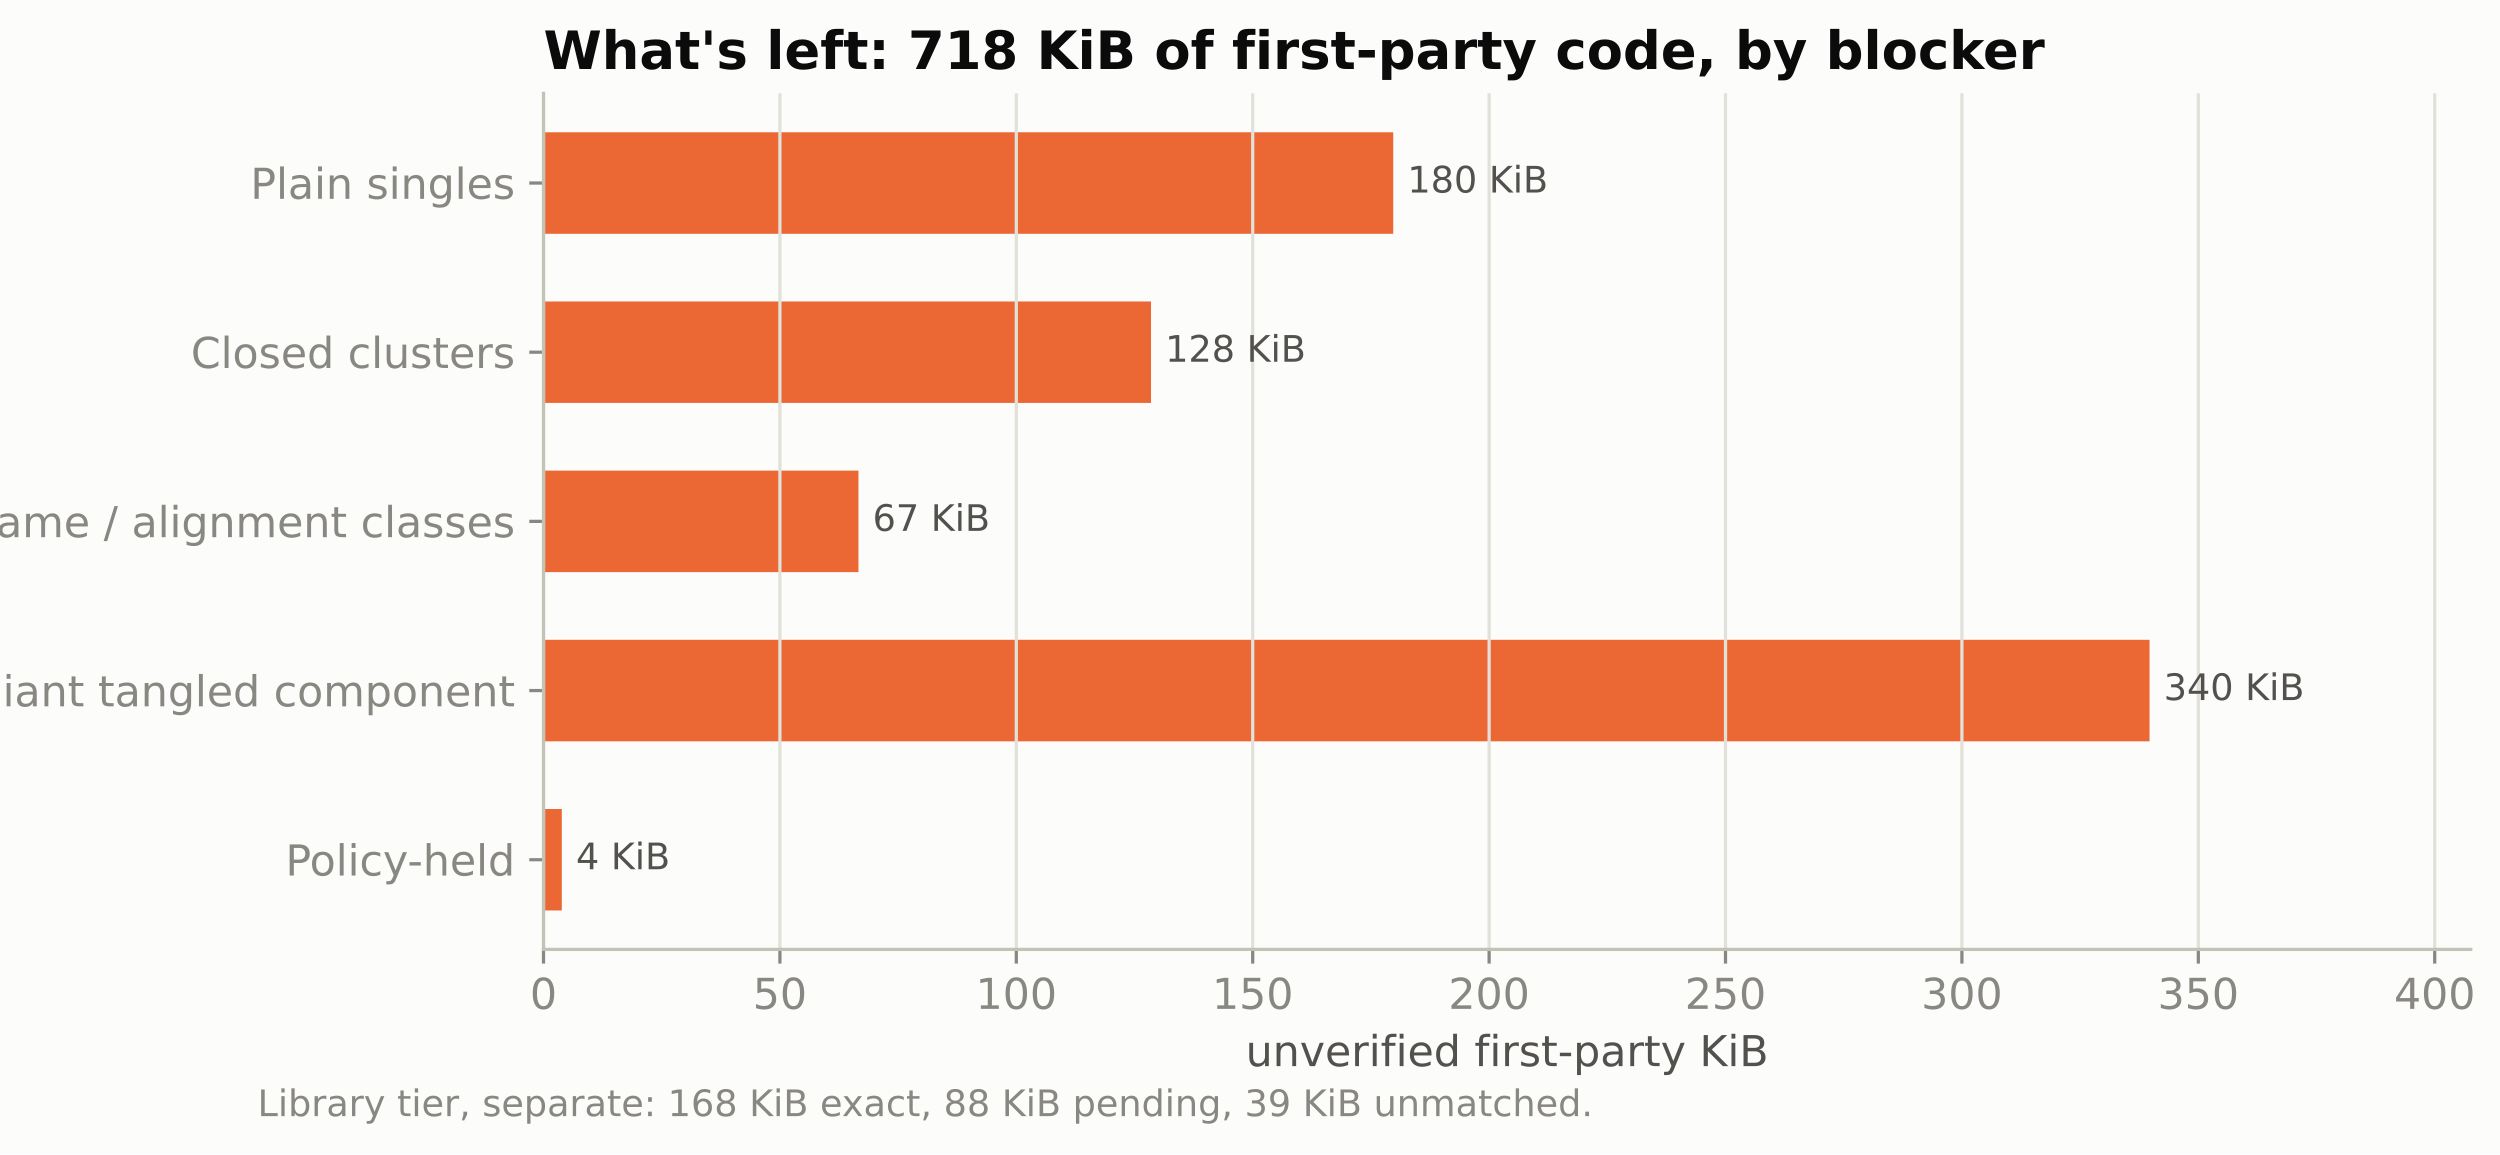
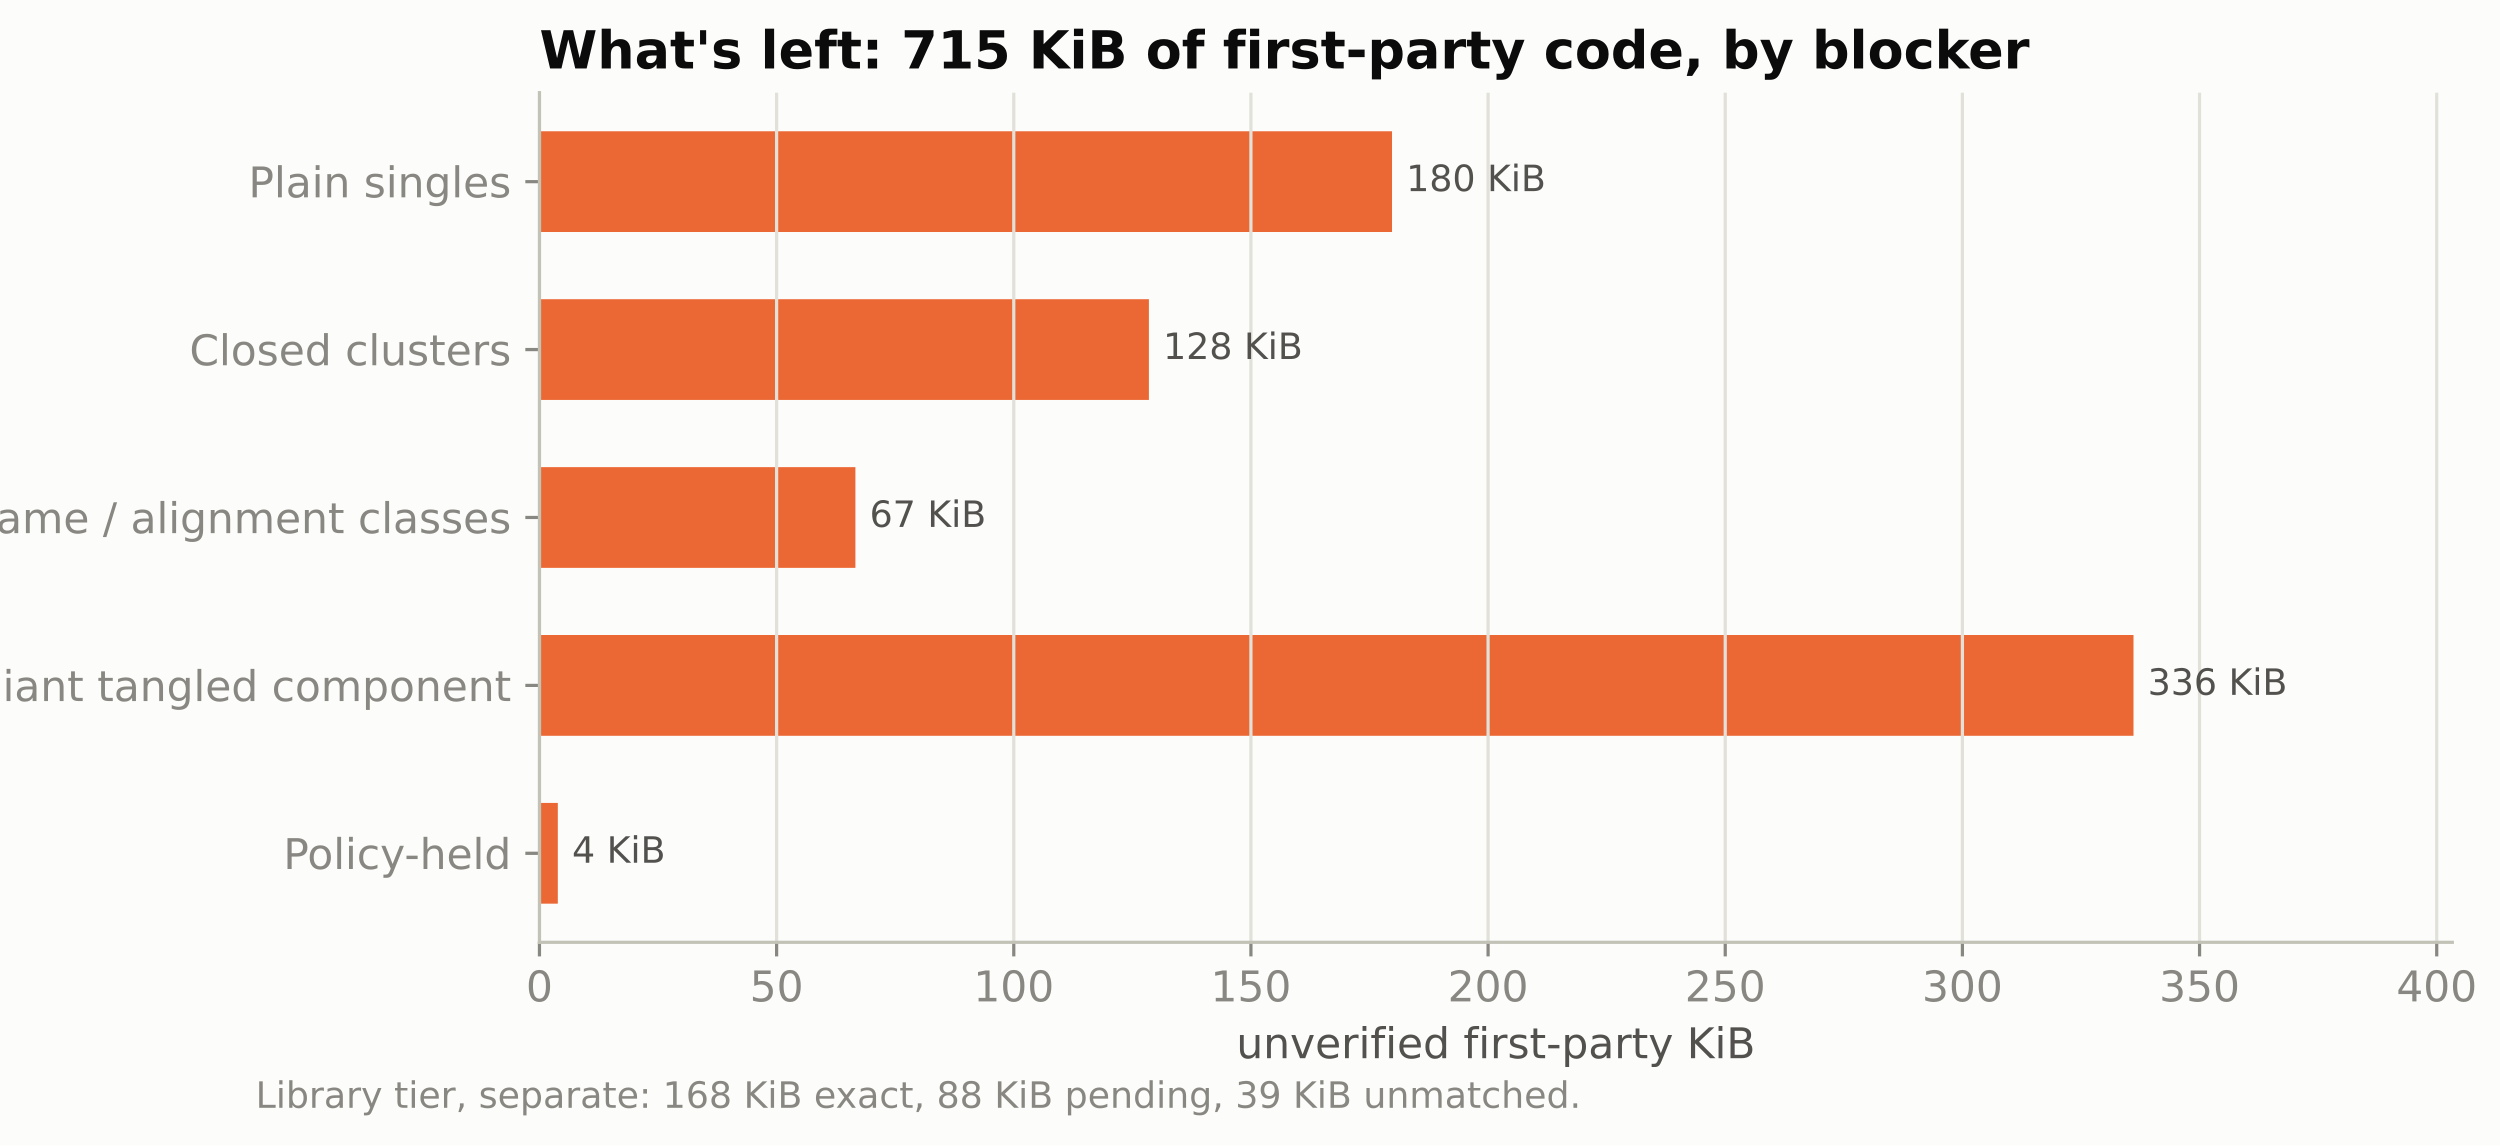
- <svg xmlns="http://www.w3.org/2000/svg" xmlns:xlink="http://www.w3.org/1999/xlink" width="615.259pt" height="284.006pt" viewBox="0 0 615.259 284.006" version="1.1">
+ <svg xmlns="http://www.w3.org/2000/svg" xmlns:xlink="http://www.w3.org/1999/xlink" width="619.884pt" height="284.006pt" viewBox="0 0 619.884 284.006" version="1.1">
  <defs>
    <style type="text/css">*{stroke-linejoin: round; stroke-linecap: butt}</style>
  </defs>
  <g id="figure_1">
    <g id="patch_1">
-       <path d="M -0 284.006  L 615.259 284.006  L 615.259 0  L -0 0  z " style="fill: #fcfcfb" />
+       <path d="M -0 284.006  L 619.884 284.006  L 619.884 0  L -0 0  z " style="fill: #fcfcfb" />
    </g>
    <g id="axes_1">
      <g id="patch_2">
        <path d="M 133.759 233.648  L 608.059 233.648  L 608.059 22.976  L 133.759 22.976  z " style="fill: #fcfcfb" />
      </g>
      <g id="patch_3">
-         <path d="M 133.759 224.072  L 138.264 224.072  L 138.264 199.092  L 133.759 199.092  z " clip-path="url(#pe3470cc458)" style="fill: #eb6834" />
+         <path d="M 133.759 224.072  L 138.313 224.072  L 138.313 199.092  L 133.759 199.092  z " clip-path="url(#pe3470cc458)" style="fill: #eb6834" />
      </g>
      <g id="patch_4">
        <path d="M 133.759 182.438  L 529.009 182.438  L 529.009 157.457  L 133.759 157.457  z " clip-path="url(#pe3470cc458)" style="fill: #eb6834" />
      </g>
      <g id="patch_5">
-         <path d="M 133.759 140.803  L 211.268 140.803  L 211.268 115.822  L 133.759 115.822  z " clip-path="url(#pe3470cc458)" style="fill: #eb6834" />
+         <path d="M 133.759 140.803  L 212.101 140.803  L 212.101 115.822  L 133.759 115.822  z " clip-path="url(#pe3470cc458)" style="fill: #eb6834" />
      </g>
      <g id="patch_6">
-         <path d="M 133.759 99.168  L 283.27 99.168  L 283.27 74.187  L 133.759 74.187  z " clip-path="url(#pe3470cc458)" style="fill: #eb6834" />
+         <path d="M 133.759 99.168  L 284.876 99.168  L 284.876 74.187  L 133.759 74.187  z " clip-path="url(#pe3470cc458)" style="fill: #eb6834" />
      </g>
      <g id="patch_7">
-         <path d="M 133.759 57.533  L 342.879 57.533  L 342.879 32.552  L 133.759 32.552  z " clip-path="url(#pe3470cc458)" style="fill: #eb6834" />
+         <path d="M 133.759 57.533  L 345.155 57.533  L 345.155 32.552  L 133.759 32.552  z " clip-path="url(#pe3470cc458)" style="fill: #eb6834" />
      </g>
      <g id="matplotlib.axis_1">
        <g id="xtick_1">
          <g id="line2d_1">
            <path d="M 133.759 233.648  L 133.759 22.976  " clip-path="url(#pe3470cc458)" style="fill: none; stroke: #e1e0d9; stroke-width: 0.8; stroke-linecap: square" />
          </g>
          <g id="line2d_2">
            <defs>
              <path id="mc9588ca993" d="M 0 0  L 0 3.5  " style="stroke: #898781; stroke-width: 0.8" />
            </defs>
            <g>
              <use xlink:href="#mc9588ca993" x="133.759" y="233.648" style="fill: #898781; stroke: #898781; stroke-width: 0.8" />
            </g>
          </g>
          <g id="text_1">
            <text style="font-size: 10.5px; font-family: 'Segoe UI', 'DejaVu Sans', 'Bitstream Vera Sans', 'Computer Modern Sans Serif', 'Lucida Grande', 'Verdana', 'Geneva', 'Lucid', 'Arial', 'Helvetica', 'Avant Garde', sans-serif; text-anchor: middle; fill: #898781" x="133.759" y="248.293" transform="rotate(-0 133.7589 248.2927)">0</text>
          </g>
        </g>
        <g id="xtick_2">
          <g id="line2d_3">
-             <path d="M 191.938 233.648  L 191.938 22.976  " clip-path="url(#pe3470cc458)" style="fill: none; stroke: #e1e0d9; stroke-width: 0.8; stroke-linecap: square" />
+             <path d="M 192.563 233.648  L 192.563 22.976  " clip-path="url(#pe3470cc458)" style="fill: none; stroke: #e1e0d9; stroke-width: 0.8; stroke-linecap: square" />
          </g>
          <g id="line2d_4">
            <g>
-               <use xlink:href="#mc9588ca993" x="191.938" y="233.648" style="fill: #898781; stroke: #898781; stroke-width: 0.8" />
+               <use xlink:href="#mc9588ca993" x="192.563" y="233.648" style="fill: #898781; stroke: #898781; stroke-width: 0.8" />
            </g>
          </g>
          <g id="text_2">
-             <text style="font-size: 10.5px; font-family: 'Segoe UI', 'DejaVu Sans', 'Bitstream Vera Sans', 'Computer Modern Sans Serif', 'Lucida Grande', 'Verdana', 'Geneva', 'Lucid', 'Arial', 'Helvetica', 'Avant Garde', sans-serif; text-anchor: middle; fill: #898781" x="191.938" y="248.293" transform="rotate(-0 191.9382 248.2927)">50</text>
+             <text style="font-size: 10.5px; font-family: 'Segoe UI', 'DejaVu Sans', 'Bitstream Vera Sans', 'Computer Modern Sans Serif', 'Lucida Grande', 'Verdana', 'Geneva', 'Lucid', 'Arial', 'Helvetica', 'Avant Garde', sans-serif; text-anchor: middle; fill: #898781" x="192.563" y="248.293" transform="rotate(-0 192.5632 248.2927)">50</text>
          </g>
        </g>
        <g id="xtick_3">
          <g id="line2d_5">
-             <path d="M 250.118 233.648  L 250.118 22.976  " clip-path="url(#pe3470cc458)" style="fill: none; stroke: #e1e0d9; stroke-width: 0.8; stroke-linecap: square" />
+             <path d="M 251.368 233.648  L 251.368 22.976  " clip-path="url(#pe3470cc458)" style="fill: none; stroke: #e1e0d9; stroke-width: 0.8; stroke-linecap: square" />
          </g>
          <g id="line2d_6">
            <g>
-               <use xlink:href="#mc9588ca993" x="250.118" y="233.648" style="fill: #898781; stroke: #898781; stroke-width: 0.8" />
+               <use xlink:href="#mc9588ca993" x="251.368" y="233.648" style="fill: #898781; stroke: #898781; stroke-width: 0.8" />
            </g>
          </g>
          <g id="text_3">
-             <text style="font-size: 10.5px; font-family: 'Segoe UI', 'DejaVu Sans', 'Bitstream Vera Sans', 'Computer Modern Sans Serif', 'Lucida Grande', 'Verdana', 'Geneva', 'Lucid', 'Arial', 'Helvetica', 'Avant Garde', sans-serif; text-anchor: middle; fill: #898781" x="250.118" y="248.293" transform="rotate(-0 250.1175 248.2927)">100</text>
+             <text style="font-size: 10.5px; font-family: 'Segoe UI', 'DejaVu Sans', 'Bitstream Vera Sans', 'Computer Modern Sans Serif', 'Lucida Grande', 'Verdana', 'Geneva', 'Lucid', 'Arial', 'Helvetica', 'Avant Garde', sans-serif; text-anchor: middle; fill: #898781" x="251.368" y="248.293" transform="rotate(-0 251.3675 248.2927)">100</text>
          </g>
        </g>
        <g id="xtick_4">
          <g id="line2d_7">
-             <path d="M 308.297 233.648  L 308.297 22.976  " clip-path="url(#pe3470cc458)" style="fill: none; stroke: #e1e0d9; stroke-width: 0.8; stroke-linecap: square" />
+             <path d="M 310.172 233.648  L 310.172 22.976  " clip-path="url(#pe3470cc458)" style="fill: none; stroke: #e1e0d9; stroke-width: 0.8; stroke-linecap: square" />
          </g>
          <g id="line2d_8">
            <g>
-               <use xlink:href="#mc9588ca993" x="308.297" y="233.648" style="fill: #898781; stroke: #898781; stroke-width: 0.8" />
+               <use xlink:href="#mc9588ca993" x="310.172" y="233.648" style="fill: #898781; stroke: #898781; stroke-width: 0.8" />
            </g>
          </g>
          <g id="text_4">
-             <text style="font-size: 10.5px; font-family: 'Segoe UI', 'DejaVu Sans', 'Bitstream Vera Sans', 'Computer Modern Sans Serif', 'Lucida Grande', 'Verdana', 'Geneva', 'Lucid', 'Arial', 'Helvetica', 'Avant Garde', sans-serif; text-anchor: middle; fill: #898781" x="308.297" y="248.293" transform="rotate(-0 308.2968 248.2927)">150</text>
+             <text style="font-size: 10.5px; font-family: 'Segoe UI', 'DejaVu Sans', 'Bitstream Vera Sans', 'Computer Modern Sans Serif', 'Lucida Grande', 'Verdana', 'Geneva', 'Lucid', 'Arial', 'Helvetica', 'Avant Garde', sans-serif; text-anchor: middle; fill: #898781" x="310.172" y="248.293" transform="rotate(-0 310.1719 248.2927)">150</text>
          </g>
        </g>
        <g id="xtick_5">
          <g id="line2d_9">
-             <path d="M 366.476 233.648  L 366.476 22.976  " clip-path="url(#pe3470cc458)" style="fill: none; stroke: #e1e0d9; stroke-width: 0.8; stroke-linecap: square" />
+             <path d="M 368.976 233.648  L 368.976 22.976  " clip-path="url(#pe3470cc458)" style="fill: none; stroke: #e1e0d9; stroke-width: 0.8; stroke-linecap: square" />
          </g>
          <g id="line2d_10">
            <g>
-               <use xlink:href="#mc9588ca993" x="366.476" y="233.648" style="fill: #898781; stroke: #898781; stroke-width: 0.8" />
+               <use xlink:href="#mc9588ca993" x="368.976" y="233.648" style="fill: #898781; stroke: #898781; stroke-width: 0.8" />
            </g>
          </g>
          <g id="text_5">
-             <text style="font-size: 10.5px; font-family: 'Segoe UI', 'DejaVu Sans', 'Bitstream Vera Sans', 'Computer Modern Sans Serif', 'Lucida Grande', 'Verdana', 'Geneva', 'Lucid', 'Arial', 'Helvetica', 'Avant Garde', sans-serif; text-anchor: middle; fill: #898781" x="366.476" y="248.293" transform="rotate(-0 366.4761 248.2927)">200</text>
+             <text style="font-size: 10.5px; font-family: 'Segoe UI', 'DejaVu Sans', 'Bitstream Vera Sans', 'Computer Modern Sans Serif', 'Lucida Grande', 'Verdana', 'Geneva', 'Lucid', 'Arial', 'Helvetica', 'Avant Garde', sans-serif; text-anchor: middle; fill: #898781" x="368.976" y="248.293" transform="rotate(-0 368.9762 248.2927)">200</text>
          </g>
        </g>
        <g id="xtick_6">
          <g id="line2d_11">
-             <path d="M 424.655 233.648  L 424.655 22.976  " clip-path="url(#pe3470cc458)" style="fill: none; stroke: #e1e0d9; stroke-width: 0.8; stroke-linecap: square" />
+             <path d="M 427.78 233.648  L 427.78 22.976  " clip-path="url(#pe3470cc458)" style="fill: none; stroke: #e1e0d9; stroke-width: 0.8; stroke-linecap: square" />
          </g>
          <g id="line2d_12">
            <g>
-               <use xlink:href="#mc9588ca993" x="424.655" y="233.648" style="fill: #898781; stroke: #898781; stroke-width: 0.8" />
+               <use xlink:href="#mc9588ca993" x="427.78" y="233.648" style="fill: #898781; stroke: #898781; stroke-width: 0.8" />
            </g>
          </g>
          <g id="text_6">
-             <text style="font-size: 10.5px; font-family: 'Segoe UI', 'DejaVu Sans', 'Bitstream Vera Sans', 'Computer Modern Sans Serif', 'Lucida Grande', 'Verdana', 'Geneva', 'Lucid', 'Arial', 'Helvetica', 'Avant Garde', sans-serif; text-anchor: middle; fill: #898781" x="424.655" y="248.293" transform="rotate(-0 424.6555 248.2927)">250</text>
+             <text style="font-size: 10.5px; font-family: 'Segoe UI', 'DejaVu Sans', 'Bitstream Vera Sans', 'Computer Modern Sans Serif', 'Lucida Grande', 'Verdana', 'Geneva', 'Lucid', 'Arial', 'Helvetica', 'Avant Garde', sans-serif; text-anchor: middle; fill: #898781" x="427.78" y="248.293" transform="rotate(-0 427.7805 248.2927)">250</text>
          </g>
        </g>
        <g id="xtick_7">
          <g id="line2d_13">
-             <path d="M 482.835 233.648  L 482.835 22.976  " clip-path="url(#pe3470cc458)" style="fill: none; stroke: #e1e0d9; stroke-width: 0.8; stroke-linecap: square" />
+             <path d="M 486.585 233.648  L 486.585 22.976  " clip-path="url(#pe3470cc458)" style="fill: none; stroke: #e1e0d9; stroke-width: 0.8; stroke-linecap: square" />
          </g>
          <g id="line2d_14">
            <g>
-               <use xlink:href="#mc9588ca993" x="482.835" y="233.648" style="fill: #898781; stroke: #898781; stroke-width: 0.8" />
+               <use xlink:href="#mc9588ca993" x="486.585" y="233.648" style="fill: #898781; stroke: #898781; stroke-width: 0.8" />
            </g>
          </g>
          <g id="text_7">
-             <text style="font-size: 10.5px; font-family: 'Segoe UI', 'DejaVu Sans', 'Bitstream Vera Sans', 'Computer Modern Sans Serif', 'Lucida Grande', 'Verdana', 'Geneva', 'Lucid', 'Arial', 'Helvetica', 'Avant Garde', sans-serif; text-anchor: middle; fill: #898781" x="482.835" y="248.293" transform="rotate(-0 482.8348 248.2927)">300</text>
+             <text style="font-size: 10.5px; font-family: 'Segoe UI', 'DejaVu Sans', 'Bitstream Vera Sans', 'Computer Modern Sans Serif', 'Lucida Grande', 'Verdana', 'Geneva', 'Lucid', 'Arial', 'Helvetica', 'Avant Garde', sans-serif; text-anchor: middle; fill: #898781" x="486.585" y="248.293" transform="rotate(-0 486.5848 248.2927)">300</text>
          </g>
        </g>
        <g id="xtick_8">
          <g id="line2d_15">
-             <path d="M 541.014 233.648  L 541.014 22.976  " clip-path="url(#pe3470cc458)" style="fill: none; stroke: #e1e0d9; stroke-width: 0.8; stroke-linecap: square" />
+             <path d="M 545.389 233.648  L 545.389 22.976  " clip-path="url(#pe3470cc458)" style="fill: none; stroke: #e1e0d9; stroke-width: 0.8; stroke-linecap: square" />
          </g>
          <g id="line2d_16">
            <g>
-               <use xlink:href="#mc9588ca993" x="541.014" y="233.648" style="fill: #898781; stroke: #898781; stroke-width: 0.8" />
+               <use xlink:href="#mc9588ca993" x="545.389" y="233.648" style="fill: #898781; stroke: #898781; stroke-width: 0.8" />
            </g>
          </g>
          <g id="text_8">
-             <text style="font-size: 10.5px; font-family: 'Segoe UI', 'DejaVu Sans', 'Bitstream Vera Sans', 'Computer Modern Sans Serif', 'Lucida Grande', 'Verdana', 'Geneva', 'Lucid', 'Arial', 'Helvetica', 'Avant Garde', sans-serif; text-anchor: middle; fill: #898781" x="541.014" y="248.293" transform="rotate(-0 541.0141 248.2927)">350</text>
+             <text style="font-size: 10.5px; font-family: 'Segoe UI', 'DejaVu Sans', 'Bitstream Vera Sans', 'Computer Modern Sans Serif', 'Lucida Grande', 'Verdana', 'Geneva', 'Lucid', 'Arial', 'Helvetica', 'Avant Garde', sans-serif; text-anchor: middle; fill: #898781" x="545.389" y="248.293" transform="rotate(-0 545.3891 248.2927)">350</text>
          </g>
        </g>
        <g id="xtick_9">
          <g id="line2d_17">
-             <path d="M 599.193 233.648  L 599.193 22.976  " clip-path="url(#pe3470cc458)" style="fill: none; stroke: #e1e0d9; stroke-width: 0.8; stroke-linecap: square" />
+             <path d="M 604.193 233.648  L 604.193 22.976  " clip-path="url(#pe3470cc458)" style="fill: none; stroke: #e1e0d9; stroke-width: 0.8; stroke-linecap: square" />
          </g>
          <g id="line2d_18">
            <g>
-               <use xlink:href="#mc9588ca993" x="599.193" y="233.648" style="fill: #898781; stroke: #898781; stroke-width: 0.8" />
+               <use xlink:href="#mc9588ca993" x="604.193" y="233.648" style="fill: #898781; stroke: #898781; stroke-width: 0.8" />
            </g>
          </g>
          <g id="text_9">
-             <text style="font-size: 10.5px; font-family: 'Segoe UI', 'DejaVu Sans', 'Bitstream Vera Sans', 'Computer Modern Sans Serif', 'Lucida Grande', 'Verdana', 'Geneva', 'Lucid', 'Arial', 'Helvetica', 'Avant Garde', sans-serif; text-anchor: middle; fill: #898781" x="599.193" y="248.293" transform="rotate(-0 599.1934 248.2927)">400</text>
+             <text style="font-size: 10.5px; font-family: 'Segoe UI', 'DejaVu Sans', 'Bitstream Vera Sans', 'Computer Modern Sans Serif', 'Lucida Grande', 'Verdana', 'Geneva', 'Lucid', 'Arial', 'Helvetica', 'Avant Garde', sans-serif; text-anchor: middle; fill: #898781" x="604.193" y="248.293" transform="rotate(-0 604.1934 248.2927)">400</text>
          </g>
        </g>
        <g id="text_10">
          <text style="font-size: 10.5px; font-family: 'Segoe UI', 'DejaVu Sans', 'Bitstream Vera Sans', 'Computer Modern Sans Serif', 'Lucida Grande', 'Verdana', 'Geneva', 'Lucid', 'Arial', 'Helvetica', 'Avant Garde', sans-serif; text-anchor: middle; fill: #52514e" x="370.909" y="262.387" transform="rotate(-0 370.9089 262.3873)">unverified first-party KiB</text>
        </g>
      </g>
      <g id="matplotlib.axis_2">
        <g id="ytick_1">
          <g id="line2d_19">
            <defs>
              <path id="mee49852863" d="M 0 0  L -3.5 0  " style="stroke: #898781; stroke-width: 0.8" />
            </defs>
            <g>
              <use xlink:href="#mee49852863" x="133.759" y="211.582" style="fill: #898781; stroke: #898781; stroke-width: 0.8" />
            </g>
          </g>
          <g id="text_11">
            <text style="font-size: 10.5px; font-family: 'Segoe UI', 'DejaVu Sans', 'Bitstream Vera Sans', 'Computer Modern Sans Serif', 'Lucida Grande', 'Verdana', 'Geneva', 'Lucid', 'Arial', 'Helvetica', 'Avant Garde', sans-serif; text-anchor: end; fill: #898781" x="126.759" y="215.469" transform="rotate(-0 126.7589 215.4686)">Policy-held</text>
          </g>
        </g>
        <g id="ytick_2">
          <g id="line2d_20">
            <g>
              <use xlink:href="#mee49852863" x="133.759" y="169.947" style="fill: #898781; stroke: #898781; stroke-width: 0.8" />
            </g>
          </g>
          <g id="text_12">
            <text style="font-size: 10.5px; font-family: 'Segoe UI', 'DejaVu Sans', 'Bitstream Vera Sans', 'Computer Modern Sans Serif', 'Lucida Grande', 'Verdana', 'Geneva', 'Lucid', 'Arial', 'Helvetica', 'Avant Garde', sans-serif; text-anchor: end; fill: #898781" x="126.759" y="173.834" transform="rotate(-0 126.7589 173.8338)">Giant tangled component</text>
          </g>
        </g>
        <g id="ytick_3">
          <g id="line2d_21">
            <g>
              <use xlink:href="#mee49852863" x="133.759" y="128.312" style="fill: #898781; stroke: #898781; stroke-width: 0.8" />
            </g>
          </g>
          <g id="text_13">
            <text style="font-size: 10.5px; font-family: 'Segoe UI', 'DejaVu Sans', 'Bitstream Vera Sans', 'Computer Modern Sans Serif', 'Lucida Grande', 'Verdana', 'Geneva', 'Lucid', 'Arial', 'Helvetica', 'Avant Garde', sans-serif; text-anchor: end; fill: #898781" x="126.759" y="132.199" transform="rotate(-0 126.7589 132.199)">Frame / alignment classes</text>
          </g>
        </g>
        <g id="ytick_4">
          <g id="line2d_22">
            <g>
              <use xlink:href="#mee49852863" x="133.759" y="86.678" style="fill: #898781; stroke: #898781; stroke-width: 0.8" />
            </g>
          </g>
          <g id="text_14">
            <text style="font-size: 10.5px; font-family: 'Segoe UI', 'DejaVu Sans', 'Bitstream Vera Sans', 'Computer Modern Sans Serif', 'Lucida Grande', 'Verdana', 'Geneva', 'Lucid', 'Arial', 'Helvetica', 'Avant Garde', sans-serif; text-anchor: end; fill: #898781" x="126.759" y="90.564" transform="rotate(-0 126.7589 90.56426)">Closed clusters</text>
          </g>
        </g>
        <g id="ytick_5">
          <g id="line2d_23">
            <g>
              <use xlink:href="#mee49852863" x="133.759" y="45.043" style="fill: #898781; stroke: #898781; stroke-width: 0.8" />
            </g>
          </g>
          <g id="text_15">
            <text style="font-size: 10.5px; font-family: 'Segoe UI', 'DejaVu Sans', 'Bitstream Vera Sans', 'Computer Modern Sans Serif', 'Lucida Grande', 'Verdana', 'Geneva', 'Lucid', 'Arial', 'Helvetica', 'Avant Garde', sans-serif; text-anchor: end; fill: #898781" x="126.759" y="48.929" transform="rotate(-0 126.7589 48.92948)">Plain singles</text>
          </g>
        </g>
      </g>
      <g id="patch_8">
        <path d="M 133.759 233.648  L 133.759 22.976  " style="fill: none; stroke: #c3c2b7; stroke-width: 0.8; stroke-linejoin: miter; stroke-linecap: square" />
      </g>
      <g id="patch_9">
        <path d="M 133.759 233.648  L 608.059 233.648  " style="fill: none; stroke: #c3c2b7; stroke-width: 0.8; stroke-linejoin: miter; stroke-linecap: square" />
      </g>
      <g id="text_16">
-         <text style="font-size: 9px; font-family: 'Segoe UI', 'DejaVu Sans', 'Bitstream Vera Sans', 'Computer Modern Sans Serif', 'Lucida Grande', 'Verdana', 'Geneva', 'Lucid', 'Arial', 'Helvetica', 'Avant Garde', sans-serif; text-anchor: start; fill: #52514e" x="141.755" y="213.924" transform="rotate(-0 141.7552 213.9242)">4 KiB</text>
+         <text style="font-size: 9px; font-family: 'Segoe UI', 'DejaVu Sans', 'Bitstream Vera Sans', 'Computer Modern Sans Serif', 'Lucida Grande', 'Verdana', 'Geneva', 'Lucid', 'Arial', 'Helvetica', 'Avant Garde', sans-serif; text-anchor: start; fill: #52514e" x="141.841" y="213.924" transform="rotate(-0 141.8411 213.9242)">4 KiB</text>
      </g>
      <g id="text_17">
-         <text style="font-size: 9px; font-family: 'Segoe UI', 'DejaVu Sans', 'Bitstream Vera Sans', 'Computer Modern Sans Serif', 'Lucida Grande', 'Verdana', 'Geneva', 'Lucid', 'Arial', 'Helvetica', 'Avant Garde', sans-serif; text-anchor: start; fill: #52514e" x="532.5" y="172.289" transform="rotate(-0 532.4997 172.2894)">340 KiB</text>
+         <text style="font-size: 9px; font-family: 'Segoe UI', 'DejaVu Sans', 'Bitstream Vera Sans', 'Computer Modern Sans Serif', 'Lucida Grande', 'Verdana', 'Geneva', 'Lucid', 'Arial', 'Helvetica', 'Avant Garde', sans-serif; text-anchor: start; fill: #52514e" x="532.537" y="172.289" transform="rotate(-0 532.5372 172.2894)">336 KiB</text>
      </g>
      <g id="text_18">
-         <text style="font-size: 9px; font-family: 'Segoe UI', 'DejaVu Sans', 'Bitstream Vera Sans', 'Computer Modern Sans Serif', 'Lucida Grande', 'Verdana', 'Geneva', 'Lucid', 'Arial', 'Helvetica', 'Avant Garde', sans-serif; text-anchor: start; fill: #52514e" x="214.759" y="130.655" transform="rotate(-0 214.7588 130.6546)">67 KiB</text>
+         <text style="font-size: 9px; font-family: 'Segoe UI', 'DejaVu Sans', 'Bitstream Vera Sans', 'Computer Modern Sans Serif', 'Lucida Grande', 'Verdana', 'Geneva', 'Lucid', 'Arial', 'Helvetica', 'Avant Garde', sans-serif; text-anchor: start; fill: #52514e" x="215.629" y="130.655" transform="rotate(-0 215.629 130.6546)">67 KiB</text>
      </g>
      <g id="text_19">
-         <text style="font-size: 9px; font-family: 'Segoe UI', 'DejaVu Sans', 'Bitstream Vera Sans', 'Computer Modern Sans Serif', 'Lucida Grande', 'Verdana', 'Geneva', 'Lucid', 'Arial', 'Helvetica', 'Avant Garde', sans-serif; text-anchor: start; fill: #52514e" x="286.76" y="89.02" transform="rotate(-0 286.7603 89.01982)">128 KiB</text>
+         <text style="font-size: 9px; font-family: 'Segoe UI', 'DejaVu Sans', 'Bitstream Vera Sans', 'Computer Modern Sans Serif', 'Lucida Grande', 'Verdana', 'Geneva', 'Lucid', 'Arial', 'Helvetica', 'Avant Garde', sans-serif; text-anchor: start; fill: #52514e" x="288.404" y="89.02" transform="rotate(-0 288.4039 89.01982)">128 KiB</text>
      </g>
      <g id="text_20">
-         <text style="font-size: 9px; font-family: 'Segoe UI', 'DejaVu Sans', 'Bitstream Vera Sans', 'Computer Modern Sans Serif', 'Lucida Grande', 'Verdana', 'Geneva', 'Lucid', 'Arial', 'Helvetica', 'Avant Garde', sans-serif; text-anchor: start; fill: #52514e" x="346.37" y="47.385" transform="rotate(-0 346.3702 47.38504)">180 KiB</text>
+         <text style="font-size: 9px; font-family: 'Segoe UI', 'DejaVu Sans', 'Bitstream Vera Sans', 'Computer Modern Sans Serif', 'Lucida Grande', 'Verdana', 'Geneva', 'Lucid', 'Arial', 'Helvetica', 'Avant Garde', sans-serif; text-anchor: start; fill: #52514e" x="348.683" y="47.385" transform="rotate(-0 348.6829 47.38504)">180 KiB</text>
      </g>
      <g id="text_21">
-         <text style="font-weight: 700; font-size: 13px; font-family: 'Segoe UI', 'DejaVu Sans', 'Bitstream Vera Sans', 'Computer Modern Sans Serif', 'Lucida Grande', 'Verdana', 'Geneva', 'Lucid', 'Arial', 'Helvetica', 'Avant Garde', sans-serif; text-anchor: start; fill: #0b0b0b" x="133.759" y="16.976" transform="rotate(-0 133.7589 16.97641)">What's left: 718 KiB of first-party code, by blocker</text>
+         <text style="font-weight: 700; font-size: 13px; font-family: 'Segoe UI', 'DejaVu Sans', 'Bitstream Vera Sans', 'Computer Modern Sans Serif', 'Lucida Grande', 'Verdana', 'Geneva', 'Lucid', 'Arial', 'Helvetica', 'Avant Garde', sans-serif; text-anchor: start; fill: #0b0b0b" x="133.759" y="16.976" transform="rotate(-0 133.7589 16.97641)">What's left: 715 KiB of first-party code, by blocker</text>
      </g>
    </g>
    <g id="text_22">
      <text style="font-size: 9px; font-family: 'Segoe UI', 'DejaVu Sans', 'Bitstream Vera Sans', 'Computer Modern Sans Serif', 'Lucida Grande', 'Verdana', 'Geneva', 'Lucid', 'Arial', 'Helvetica', 'Avant Garde', sans-serif; text-anchor: start; fill: #898781" x="63.379" y="274.688" transform="rotate(-0 63.37891 274.6884)">Library tier, separate: 168 KiB exact, 88 KiB pending, 39 KiB unmatched.</text>
    </g>
  </g>
  <defs>
    <clipPath id="pe3470cc458">
      <rect x="133.759" y="22.976" width="474.3" height="210.672" />
    </clipPath>
  </defs>
</svg>
